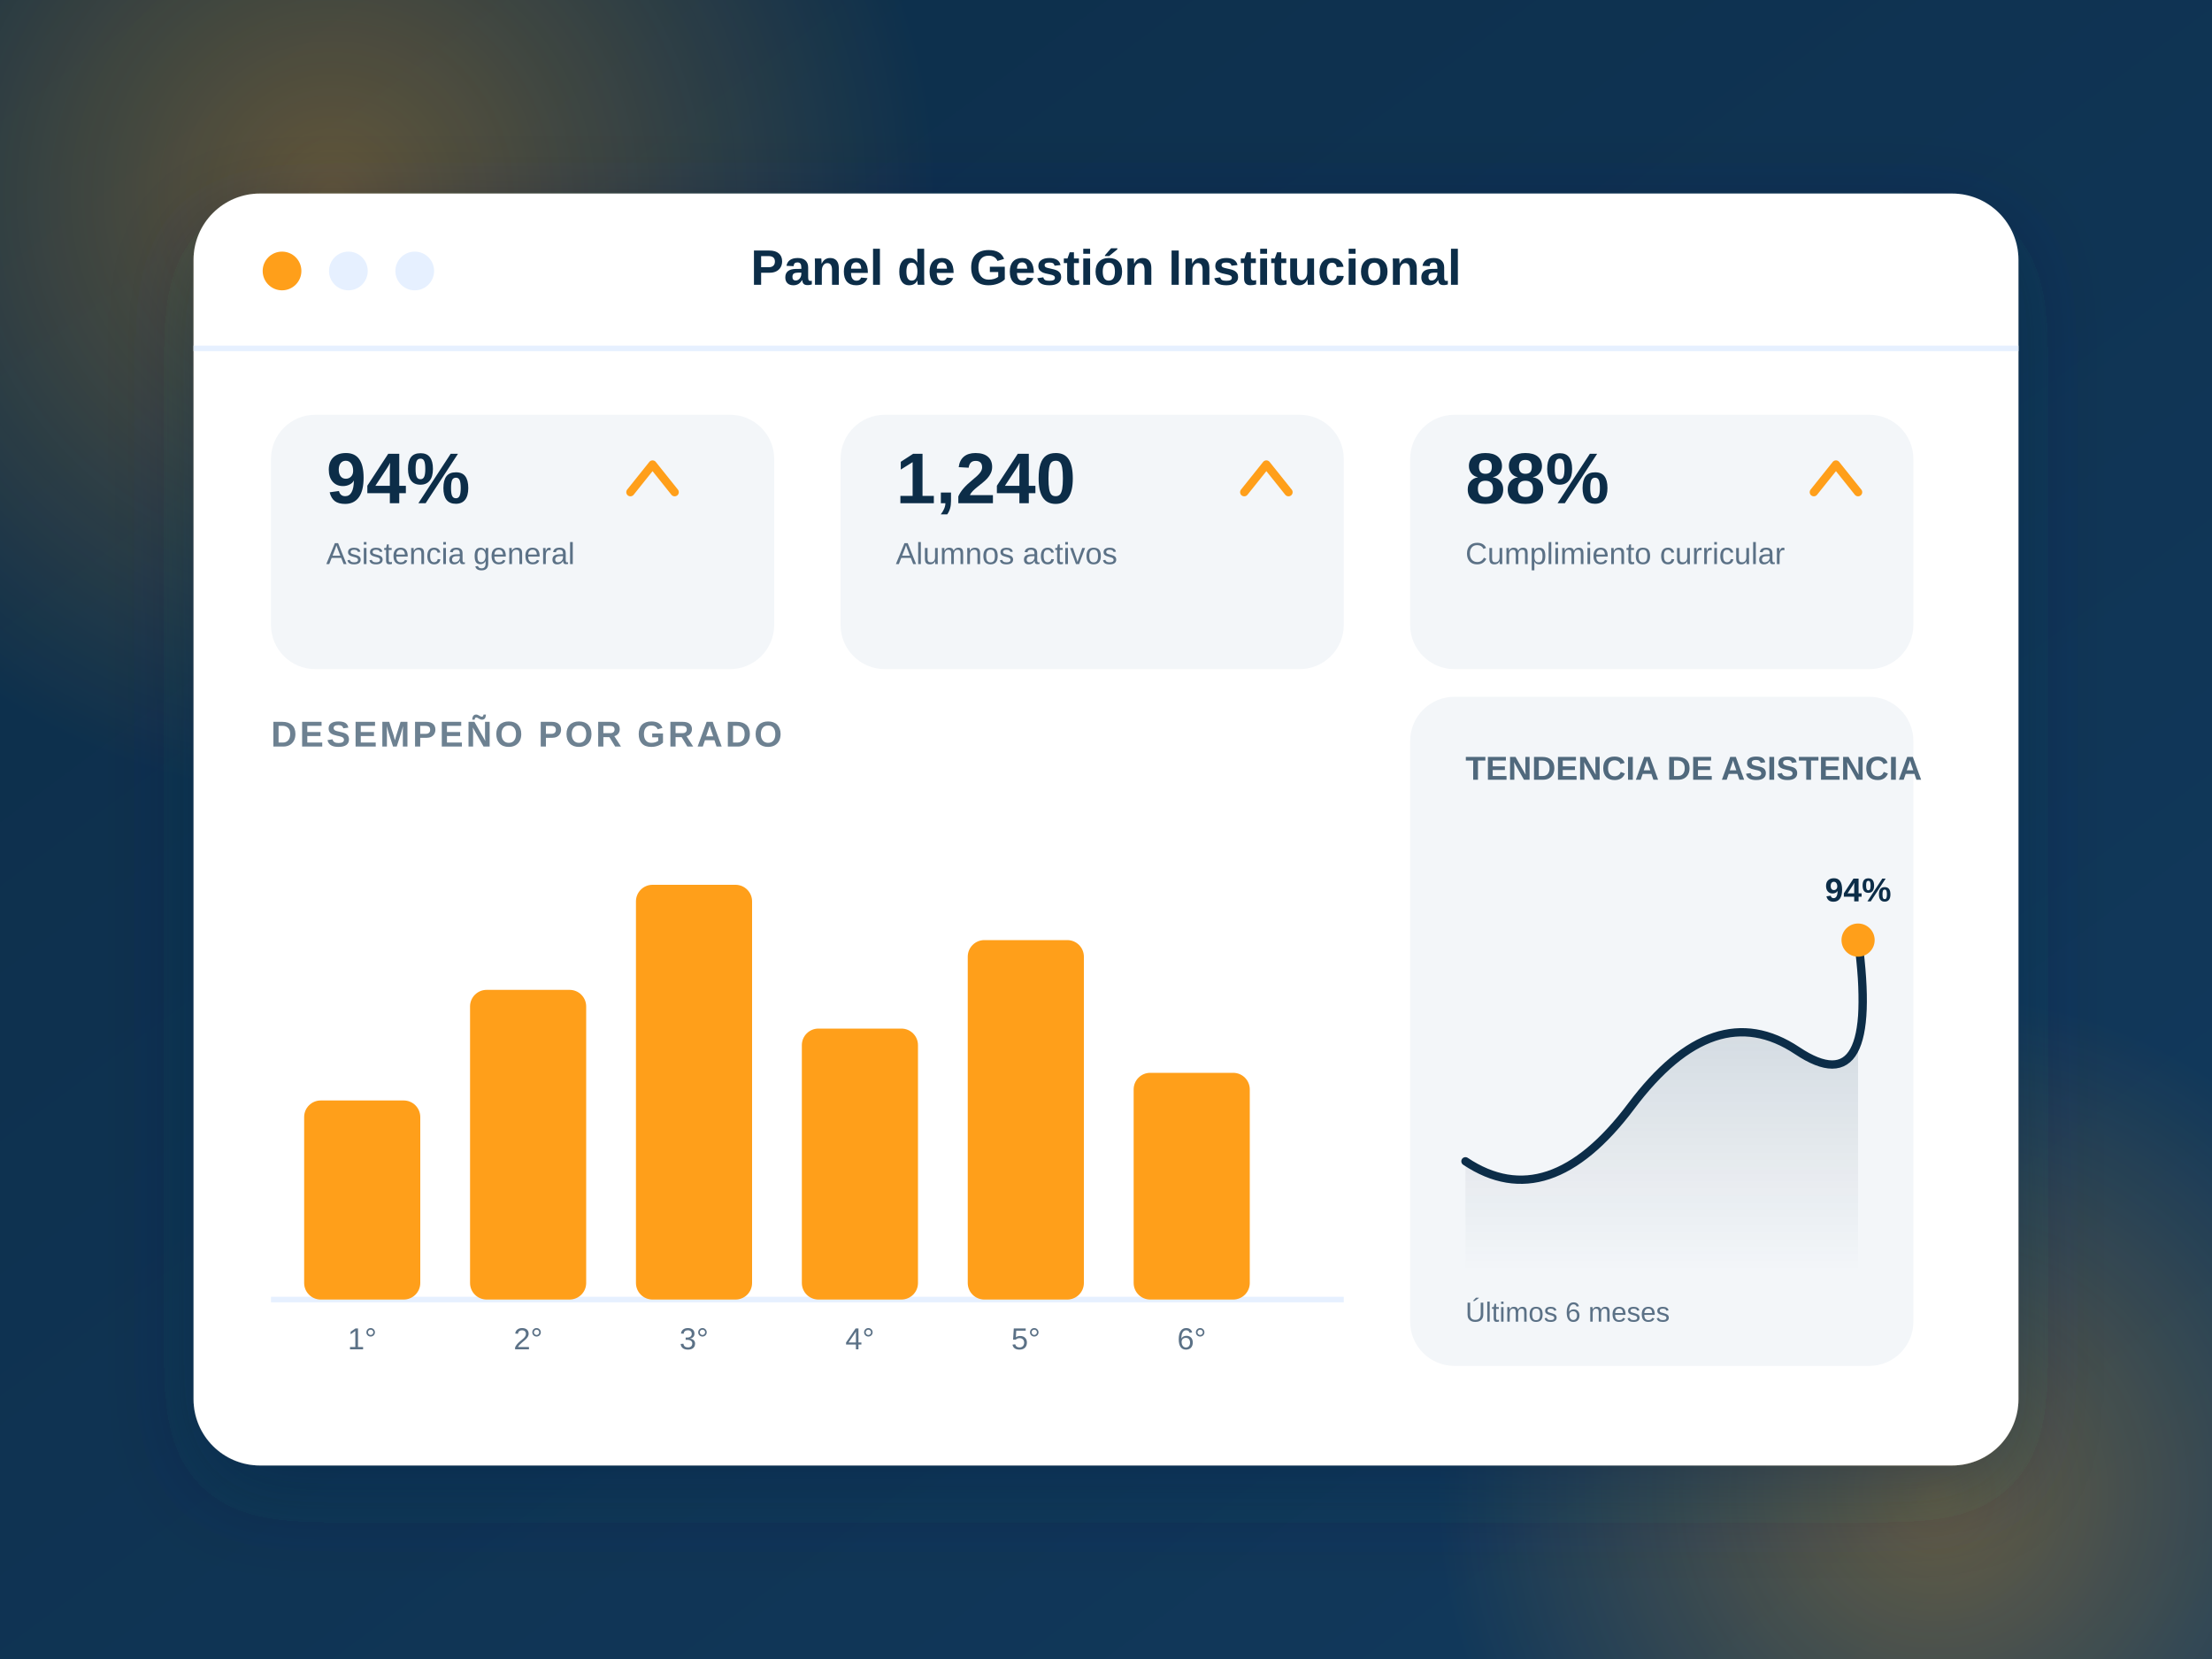
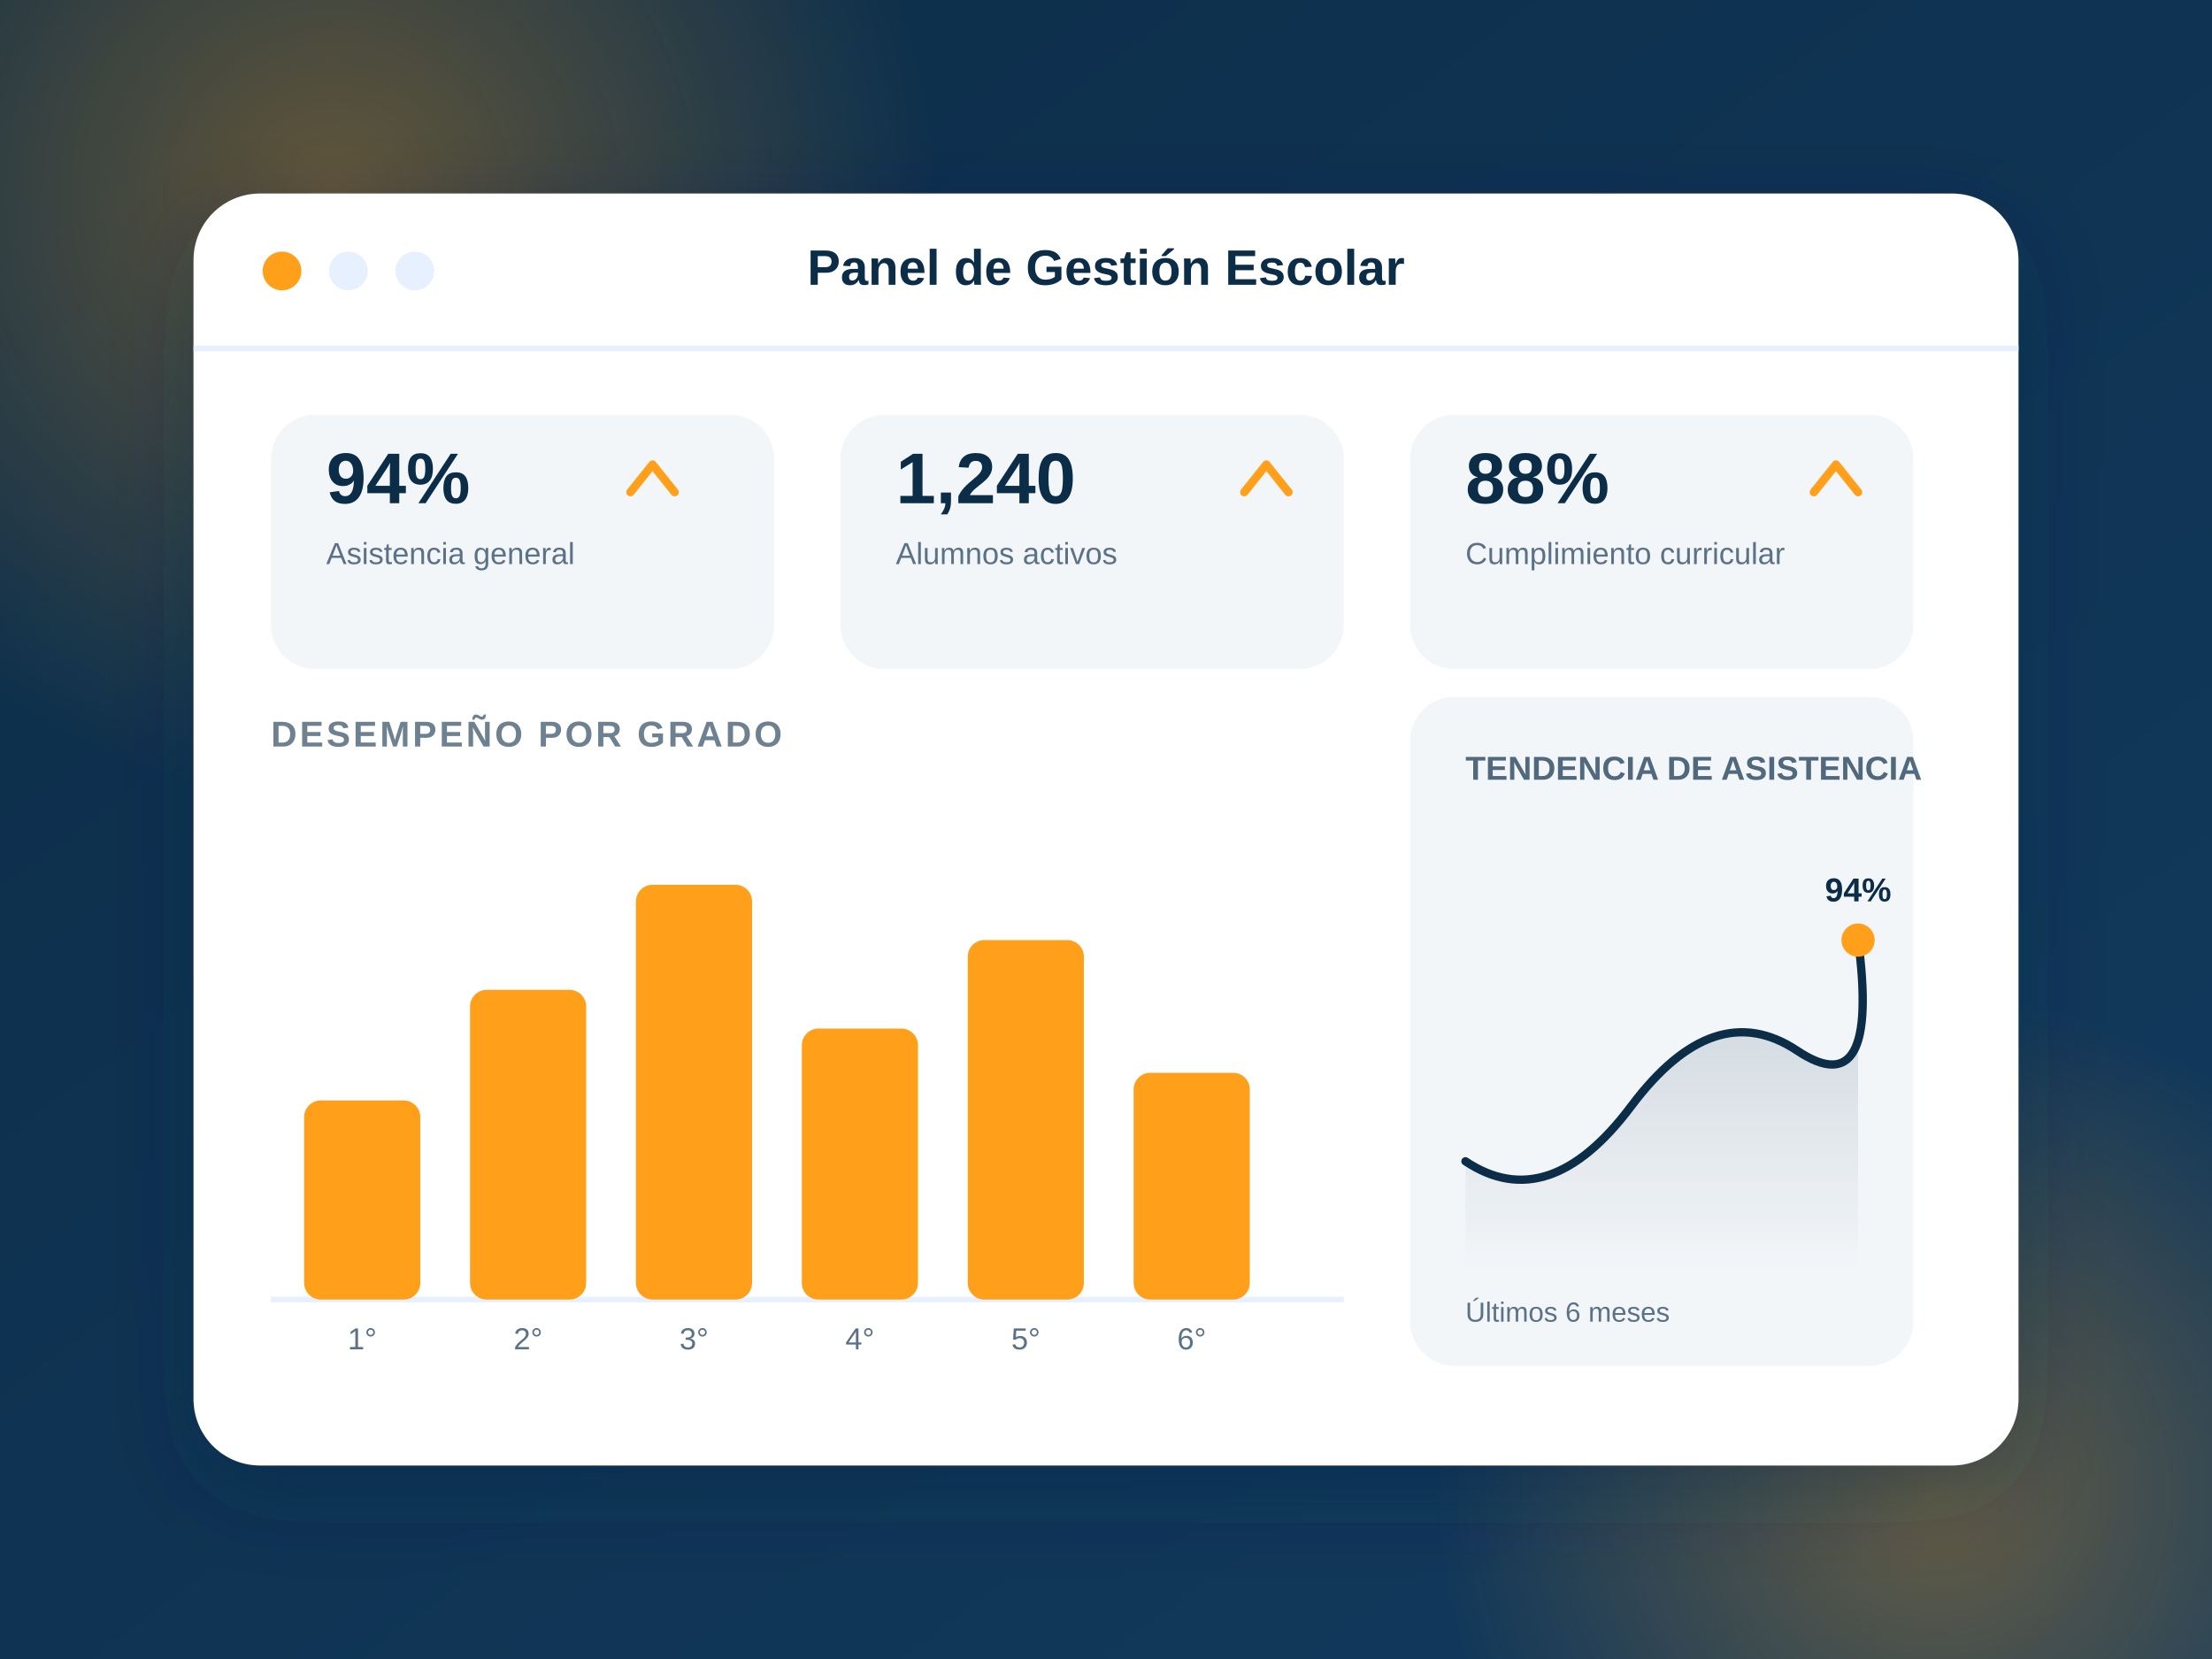
<svg xmlns="http://www.w3.org/2000/svg" viewBox="0 0 800 600" role="img" aria-labelledby="gestionTitle">
  <defs>
    <linearGradient id="bgGrad2" x1="0%" y1="0%" x2="100%" y2="100%">
      <stop offset="0%" stop-color="#0c2d48" />
      <stop offset="100%" stop-color="#123a5e" />
    </linearGradient>
    <radialGradient id="glow2" cx="50%" cy="50%" r="50%">
      <stop offset="0%" stop-color="#ff9f1a" stop-opacity="0.35" />
      <stop offset="100%" stop-color="#ff9f1a" stop-opacity="0" />
    </radialGradient>
    <linearGradient id="lineFill" x1="0%" y1="0%" x2="0%" y2="100%">
      <stop offset="0%" stop-color="#0c2d48" stop-opacity="0.18" />
      <stop offset="100%" stop-color="#0c2d48" stop-opacity="0" />
    </linearGradient>
    <filter id="softShadow2" x="-20%" y="-20%" width="140%" height="140%">
      <feDropShadow dx="0" dy="10" stdDeviation="16" flood-color="#0c2d48" flood-opacity="0.35" />
    </filter>
  </defs>
  <rect width="800" height="600" fill="url(#bgGrad2)" />
  <circle cx="120" cy="70" r="220" fill="url(#glow2)" />
  <circle cx="700" cy="540" r="180" fill="url(#glow2)" />
  <g filter="url(#softShadow2)">
    <rect x="70" y="70" width="660" height="460" rx="24" fill="#ffffff" />
  </g>
  <circle cx="102" cy="98" r="7" fill="#ff9f1a" />
  <circle cx="126" cy="98" r="7" fill="#e6f0ff" />
  <circle cx="150" cy="98" r="7" fill="#e6f0ff" />
-   <text x="400" y="103" text-anchor="middle" font-family="Arial, Helvetica, sans-serif" font-size="18" font-weight="700" fill="#0c2d48">Panel de Gestión Institucional</text>
+   <text x="400" y="103" text-anchor="middle" font-family="Arial, Helvetica, sans-serif" font-size="18" font-weight="700" fill="#0c2d48">Panel de Gestión Escolar</text>
  <line x1="70" y1="126" x2="730" y2="126" stroke="#e6f0ff" stroke-width="2" />
  <g>
    <rect x="98" y="150" width="182" height="92" rx="16" fill="#f3f6f9" />
    <text x="118" y="182" font-family="Arial, Helvetica, sans-serif" font-size="26" font-weight="800" fill="#0c2d48">94%</text>
    <text x="118" y="204" font-family="Arial, Helvetica, sans-serif" font-size="11" fill="#5b7186">Asistencia general</text>
    <path d="M228 178 l8 -10 l8 10" stroke="#ff9f1a" stroke-width="3" fill="none" stroke-linecap="round" stroke-linejoin="round" />
    <rect x="304" y="150" width="182" height="92" rx="16" fill="#f3f6f9" />
    <text x="324" y="182" font-family="Arial, Helvetica, sans-serif" font-size="26" font-weight="800" fill="#0c2d48">1,240</text>
    <text x="324" y="204" font-family="Arial, Helvetica, sans-serif" font-size="11" fill="#5b7186">Alumnos activos</text>
    <path d="M450 178 l8 -10 l8 10" stroke="#ff9f1a" stroke-width="3" fill="none" stroke-linecap="round" stroke-linejoin="round" />
    <rect x="510" y="150" width="182" height="92" rx="16" fill="#f3f6f9" />
    <text x="530" y="182" font-family="Arial, Helvetica, sans-serif" font-size="26" font-weight="800" fill="#0c2d48">88%</text>
    <text x="530" y="204" font-family="Arial, Helvetica, sans-serif" font-size="11" fill="#5b7186">Cumplimiento curricular</text>
    <path d="M656 178 l8 -10 l8 10" stroke="#ff9f1a" stroke-width="3" fill="none" stroke-linecap="round" stroke-linejoin="round" />
  </g>
  <g>
    <text x="98" y="270" font-family="Arial, Helvetica, sans-serif" font-size="13" font-weight="700" fill="#0c2d48" letter-spacing="1" opacity="0.6">DESEMPEÑO POR GRADO</text>
    <line x1="98" y1="470" x2="486" y2="470" stroke="#e6f0ff" stroke-width="2" />
    <rect x="110" y="398" width="42" height="72" rx="6" fill="#ff9f1a" />
    <rect x="170" y="358" width="42" height="112" rx="6" fill="#ff9f1a" />
    <rect x="230" y="320" width="42" height="150" rx="6" fill="#ff9f1a" />
    <rect x="290" y="372" width="42" height="98" rx="6" fill="#ff9f1a" />
    <rect x="350" y="340" width="42" height="130" rx="6" fill="#ff9f1a" />
    <rect x="410" y="388" width="42" height="82" rx="6" fill="#ff9f1a" />
    <text x="131" y="488" text-anchor="middle" font-family="Arial, Helvetica, sans-serif" font-size="11" fill="#5b7186">1°</text>
    <text x="191" y="488" text-anchor="middle" font-family="Arial, Helvetica, sans-serif" font-size="11" fill="#5b7186">2°</text>
    <text x="251" y="488" text-anchor="middle" font-family="Arial, Helvetica, sans-serif" font-size="11" fill="#5b7186">3°</text>
    <text x="311" y="488" text-anchor="middle" font-family="Arial, Helvetica, sans-serif" font-size="11" fill="#5b7186">4°</text>
    <text x="371" y="488" text-anchor="middle" font-family="Arial, Helvetica, sans-serif" font-size="11" fill="#5b7186">5°</text>
    <text x="431" y="488" text-anchor="middle" font-family="Arial, Helvetica, sans-serif" font-size="11" fill="#5b7186">6°</text>
  </g>
  <g>
    <rect x="510" y="252" width="182" height="242" rx="16" fill="#f3f6f9" />
    <text x="530" y="282" font-family="Arial, Helvetica, sans-serif" font-size="12" font-weight="700" fill="#0c2d48" opacity="0.7">TENDENCIA DE ASISTENCIA</text>
    <path d="M530 420 Q 560 440 590 400 T 650 380 T 672 340" fill="none" stroke="url(#lineFill)" stroke-width="0" />
    <path d="M530 420 Q 560 440 590 400 T 650 380 T 672 340 L 672 460 L 530 460 Z" fill="url(#lineFill)" />
    <path d="M530 420 Q 560 440 590 400 T 650 380 T 672 340" fill="none" stroke="#0c2d48" stroke-width="3" stroke-linecap="round" />
    <circle cx="672" cy="340" r="6" fill="#ff9f1a" />
    <text x="672" y="326" text-anchor="middle" font-family="Arial, Helvetica, sans-serif" font-size="12" font-weight="700" fill="#0c2d48">94%</text>
    <text x="530" y="478" font-family="Arial, Helvetica, sans-serif" font-size="10" fill="#5b7186">Últimos 6 meses</text>
  </g>
</svg>
